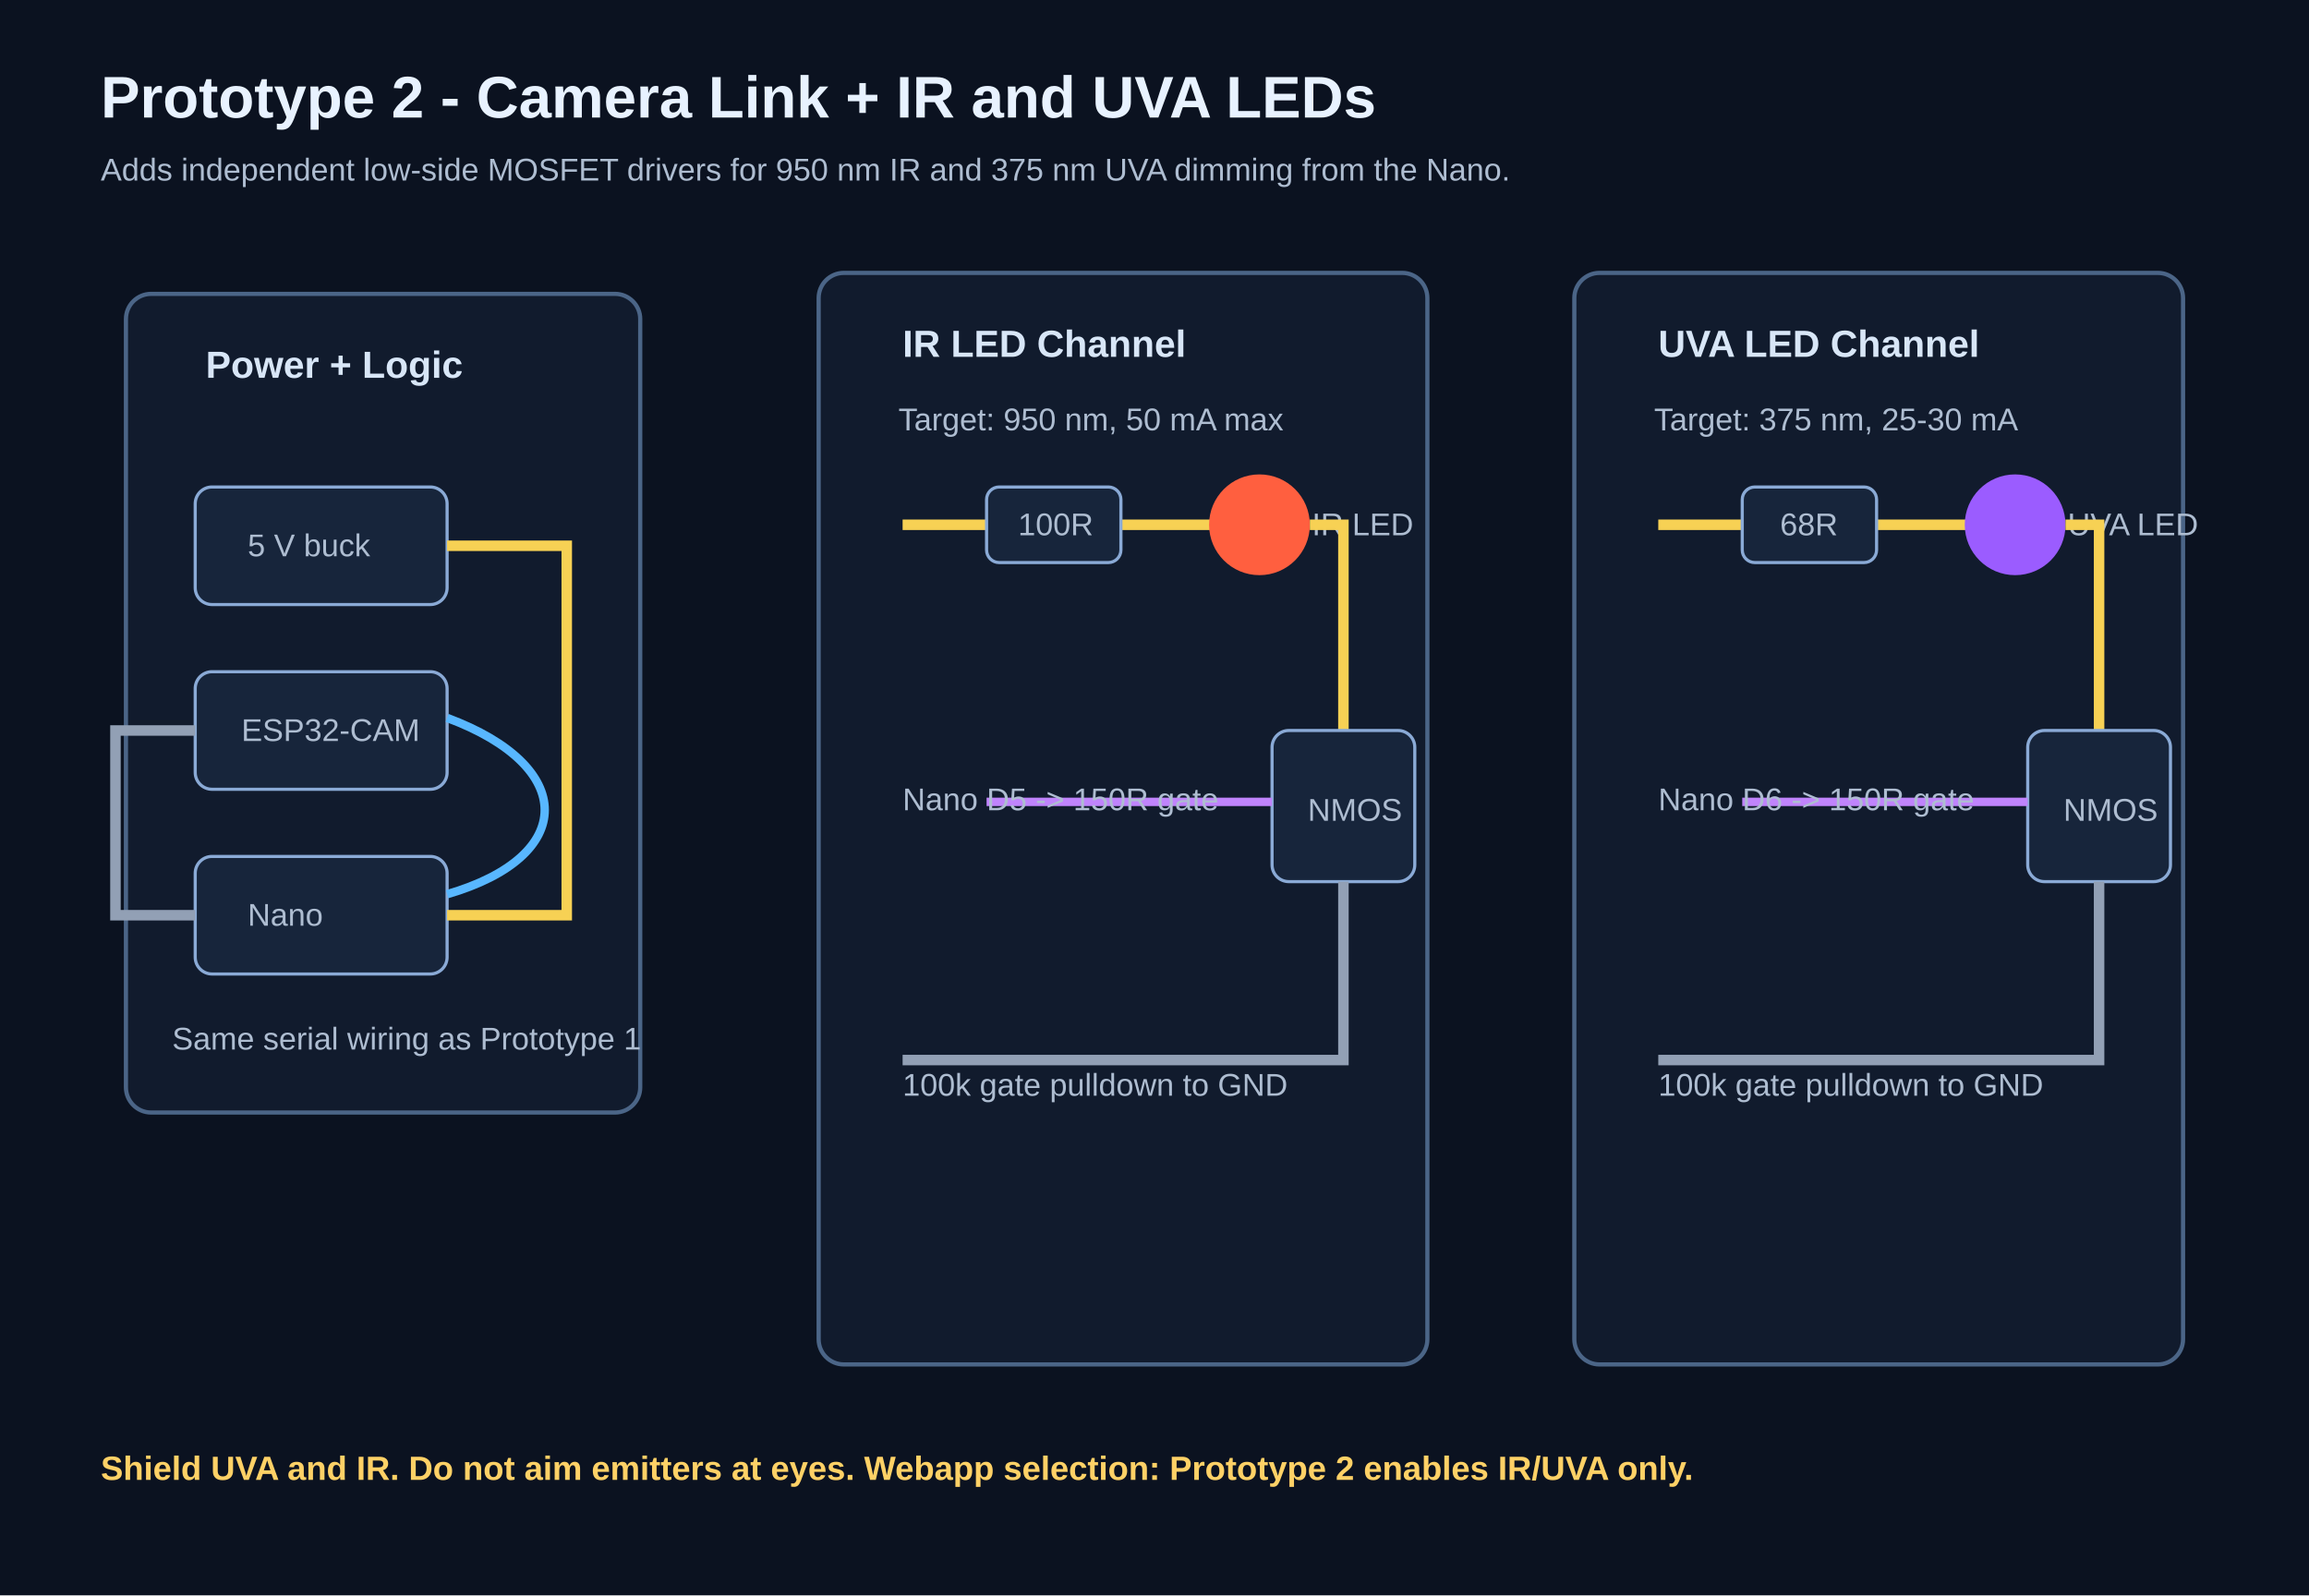
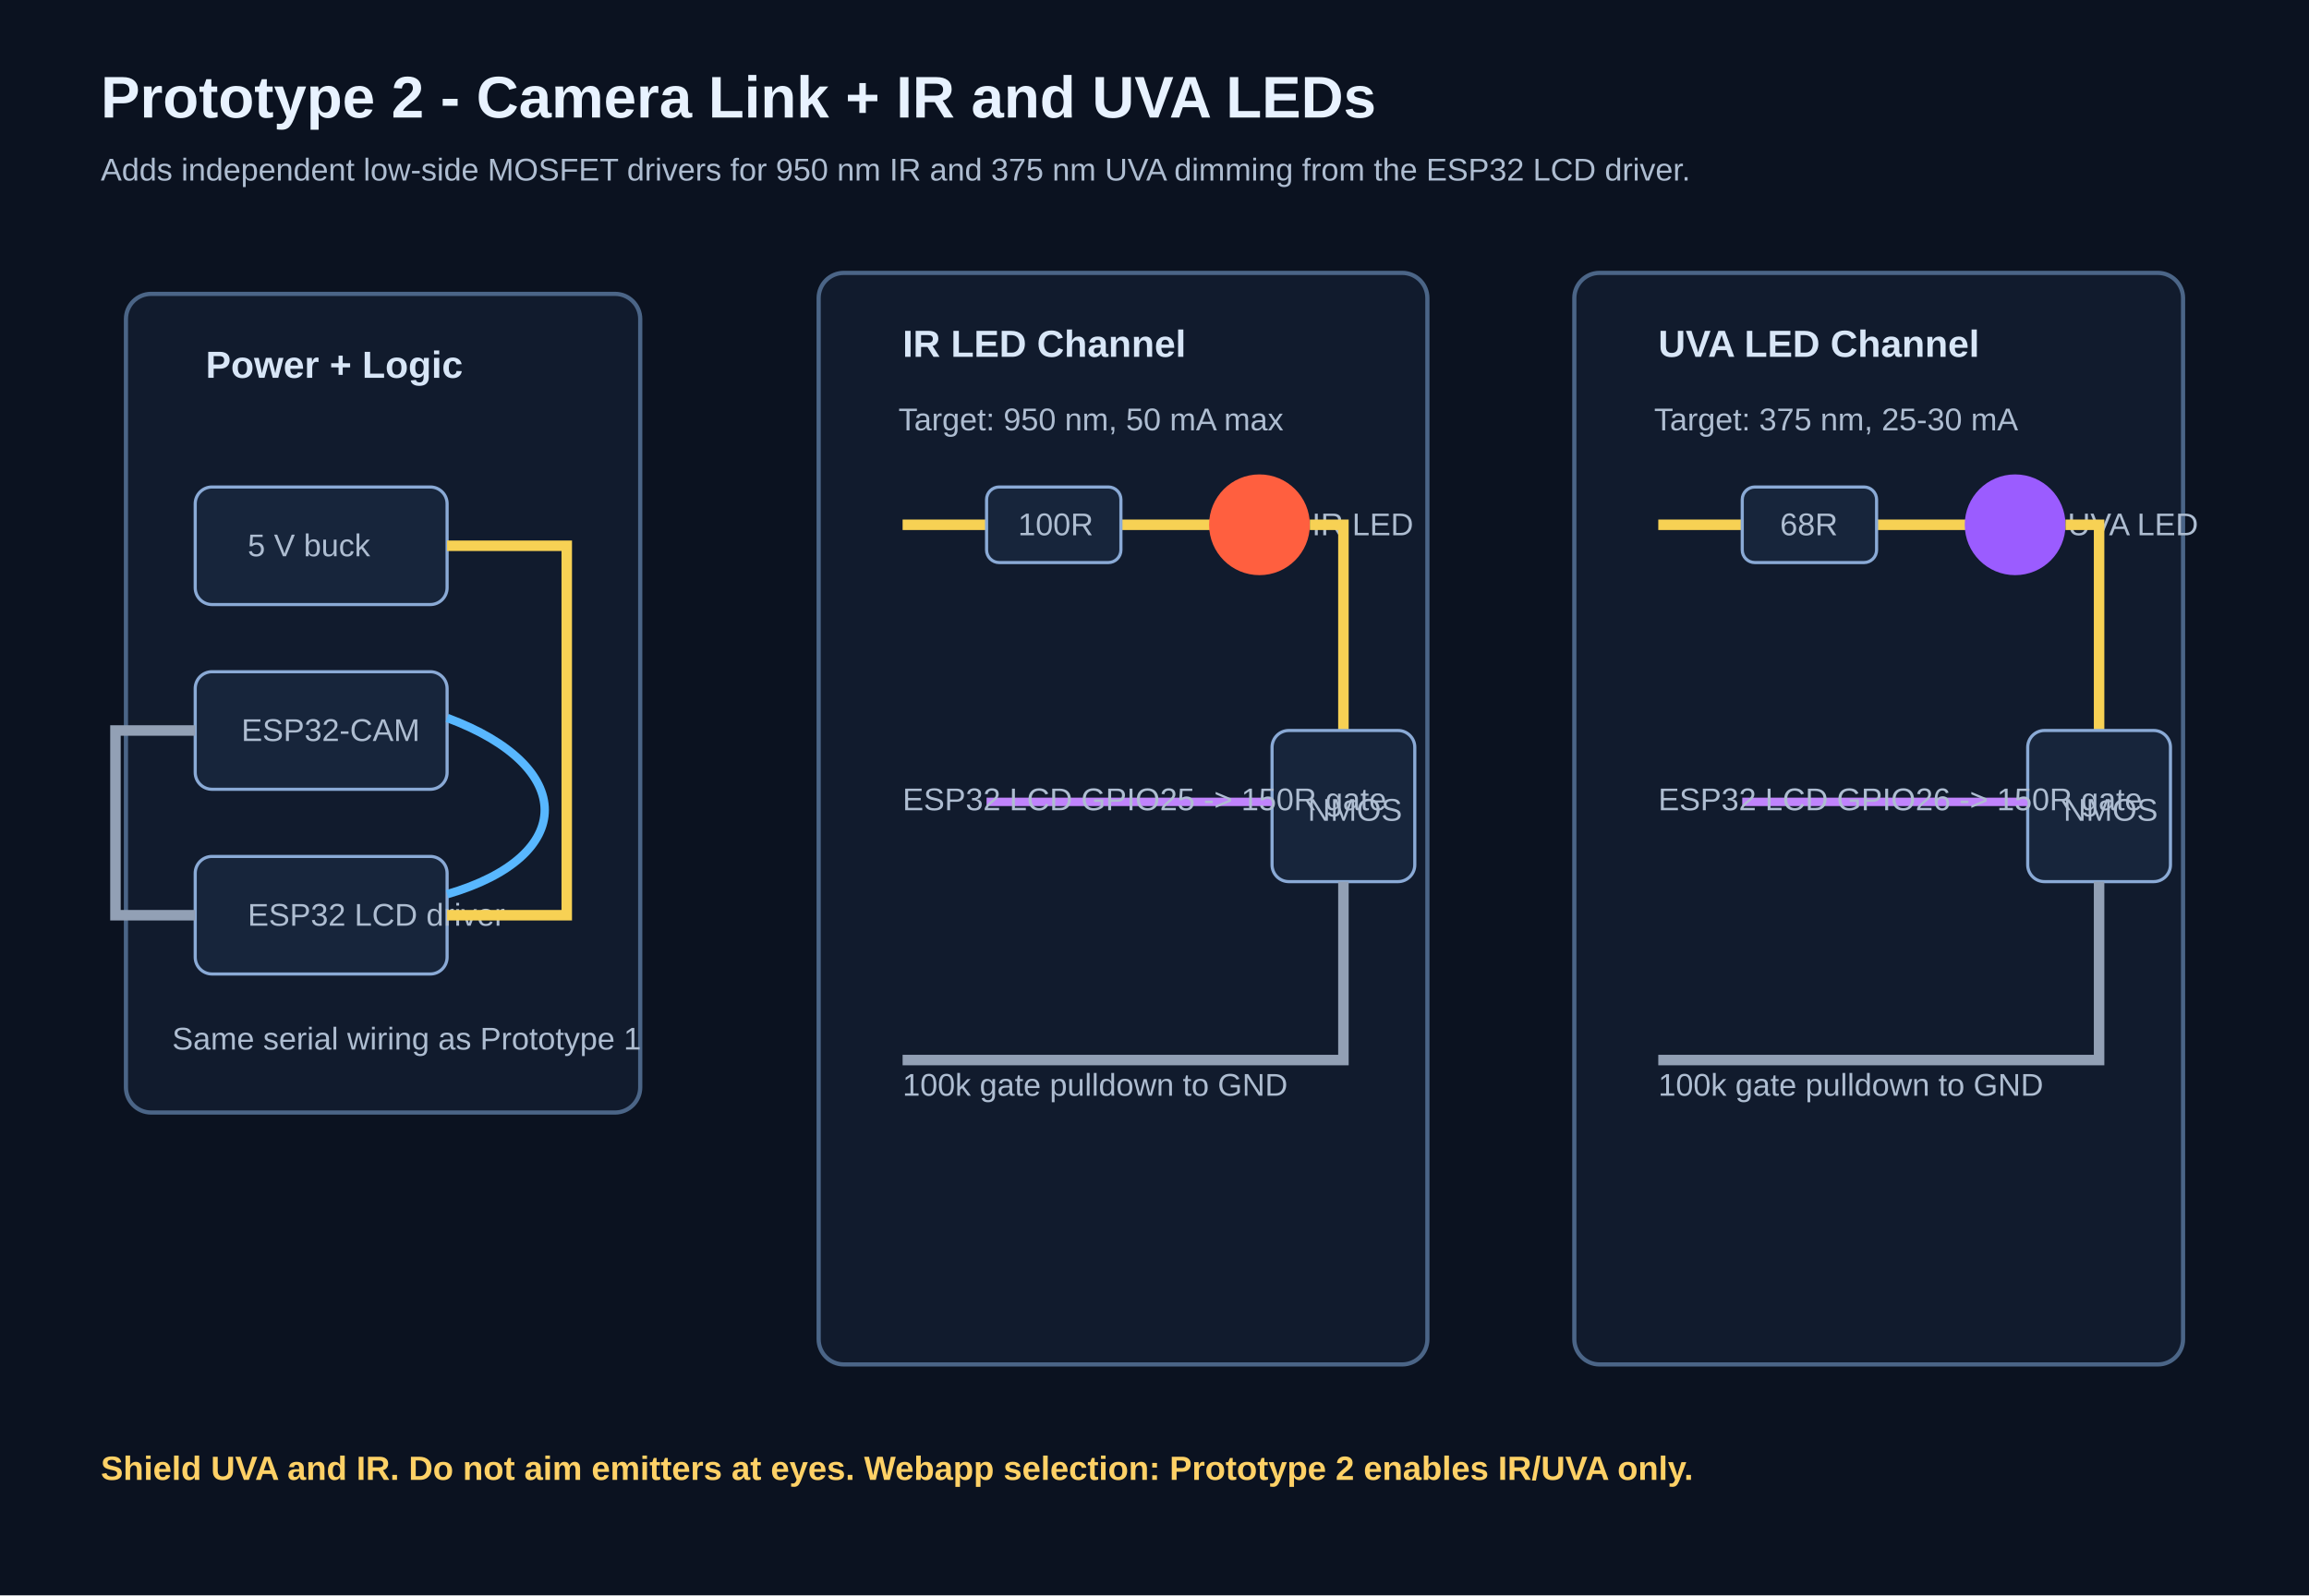
<svg xmlns="http://www.w3.org/2000/svg" width="1100" height="760" viewBox="0 0 1100 760">
  <defs>
    <style>
      .bg{fill:#0b1220}.panel{fill:#111b2d;stroke:#4b6587;stroke-width:2}.title{fill:#e8f2ff;font:700 28px Arial}
      .label{fill:#d8e6f7;font:600 18px Arial}.small{fill:#aebdd1;font:15px Arial}.pin{fill:#17253b;stroke:#7aa2d6;stroke-width:1.5}
      .wire5{stroke:#f7d154;stroke-width:5;fill:none}.wireg{stroke:#92a0b5;stroke-width:5;fill:none}.wires{stroke:#58b7ff;stroke-width:4;fill:none}.gate{stroke:#c084fc;stroke-width:4;fill:none}
      .ir{fill:#ff5f3f}.uva{fill:#9b5cff}.part{fill:#17253b;stroke:#8aaad6;stroke-width:1.5}.warn{fill:#ffd166;font:600 16px Arial}
    </style>
  </defs>
  <rect class="bg" width="1100" height="760" />
  <text class="title" x="48" y="56">Prototype 2 - Camera Link + IR and UVA LEDs</text>
-   <text class="small" x="48" y="86">Adds independent low-side MOSFET drivers for 950 nm IR and 375 nm UVA dimming from the Nano.</text>
+   <text class="small" x="48" y="86">Adds independent low-side MOSFET drivers for 950 nm IR and 375 nm UVA dimming from the ESP32 LCD driver.</text>
  <rect class="panel" x="60" y="140" width="245" height="390" rx="12" />
  <text class="label" x="98" y="180">Power + Logic</text>
  <rect class="part" x="93" y="232" width="120" height="56" rx="8" />
  <text class="small" x="118" y="265">5 V buck</text>
  <rect class="part" x="93" y="320" width="120" height="56" rx="8" />
  <text class="small" x="115" y="353">ESP32-CAM</text>
  <rect class="part" x="93" y="408" width="120" height="56" rx="8" />
-   <text class="small" x="118" y="441">Nano</text>
+   <text class="small" x="118" y="441">ESP32 LCD driver</text>
  <path class="wire5" d="M213 260 H270 V436 H213" />
  <path class="wireg" d="M93 348 H55 V436 H93" />
  <path class="wires" d="M213 342 C275 365 275 408 213 426" />
  <text class="small" x="82" y="500">Same serial wiring as Prototype 1</text>
  <rect class="panel" x="390" y="130" width="290" height="520" rx="12" />
  <text class="label" x="430" y="170">IR LED Channel</text>
  <text class="small" x="428" y="205">Target: 950 nm, 50 mA max</text>
  <path class="wire5" d="M430 250 H585" />
  <rect class="part" x="470" y="232" width="64" height="36" rx="6" />
  <text class="small" x="485" y="255">100R</text>
  <circle class="ir" cx="600" cy="250" r="24" />
  <text class="small" x="625" y="255">IR LED</text>
  <path class="wire5" d="M624 250 H640 V348" />
  <rect class="part" x="606" y="348" width="68" height="72" rx="8" />
  <text class="small" x="623" y="391">NMOS</text>
  <path class="wireg" d="M640 420 V505 H430" />
  <path class="gate" d="M470 382 H606" />
-   <text class="small" x="430" y="386">Nano D5 -&gt; 150R gate</text>
+   <text class="small" x="430" y="386">ESP32 LCD GPIO25 -&gt; 150R gate</text>
  <text class="small" x="430" y="522">100k gate pulldown to GND</text>
  <rect class="panel" x="750" y="130" width="290" height="520" rx="12" />
  <text class="label" x="790" y="170">UVA LED Channel</text>
  <text class="small" x="788" y="205">Target: 375 nm, 25-30 mA</text>
  <path class="wire5" d="M790 250 H945" />
  <rect class="part" x="830" y="232" width="64" height="36" rx="6" />
  <text class="small" x="848" y="255">68R</text>
  <circle class="uva" cx="960" cy="250" r="24" />
  <text class="small" x="985" y="255">UVA LED</text>
  <path class="wire5" d="M984 250 H1000 V348" />
  <rect class="part" x="966" y="348" width="68" height="72" rx="8" />
  <text class="small" x="983" y="391">NMOS</text>
  <path class="wireg" d="M1000 420 V505 H790" />
  <path class="gate" d="M830 382 H966" />
-   <text class="small" x="790" y="386">Nano D6 -&gt; 150R gate</text>
+   <text class="small" x="790" y="386">ESP32 LCD GPIO26 -&gt; 150R gate</text>
  <text class="small" x="790" y="522">100k gate pulldown to GND</text>
  <text class="warn" x="48" y="705">Shield UVA and IR. Do not aim emitters at eyes. Webapp selection: Prototype 2 enables IR/UVA only.</text>
</svg>
